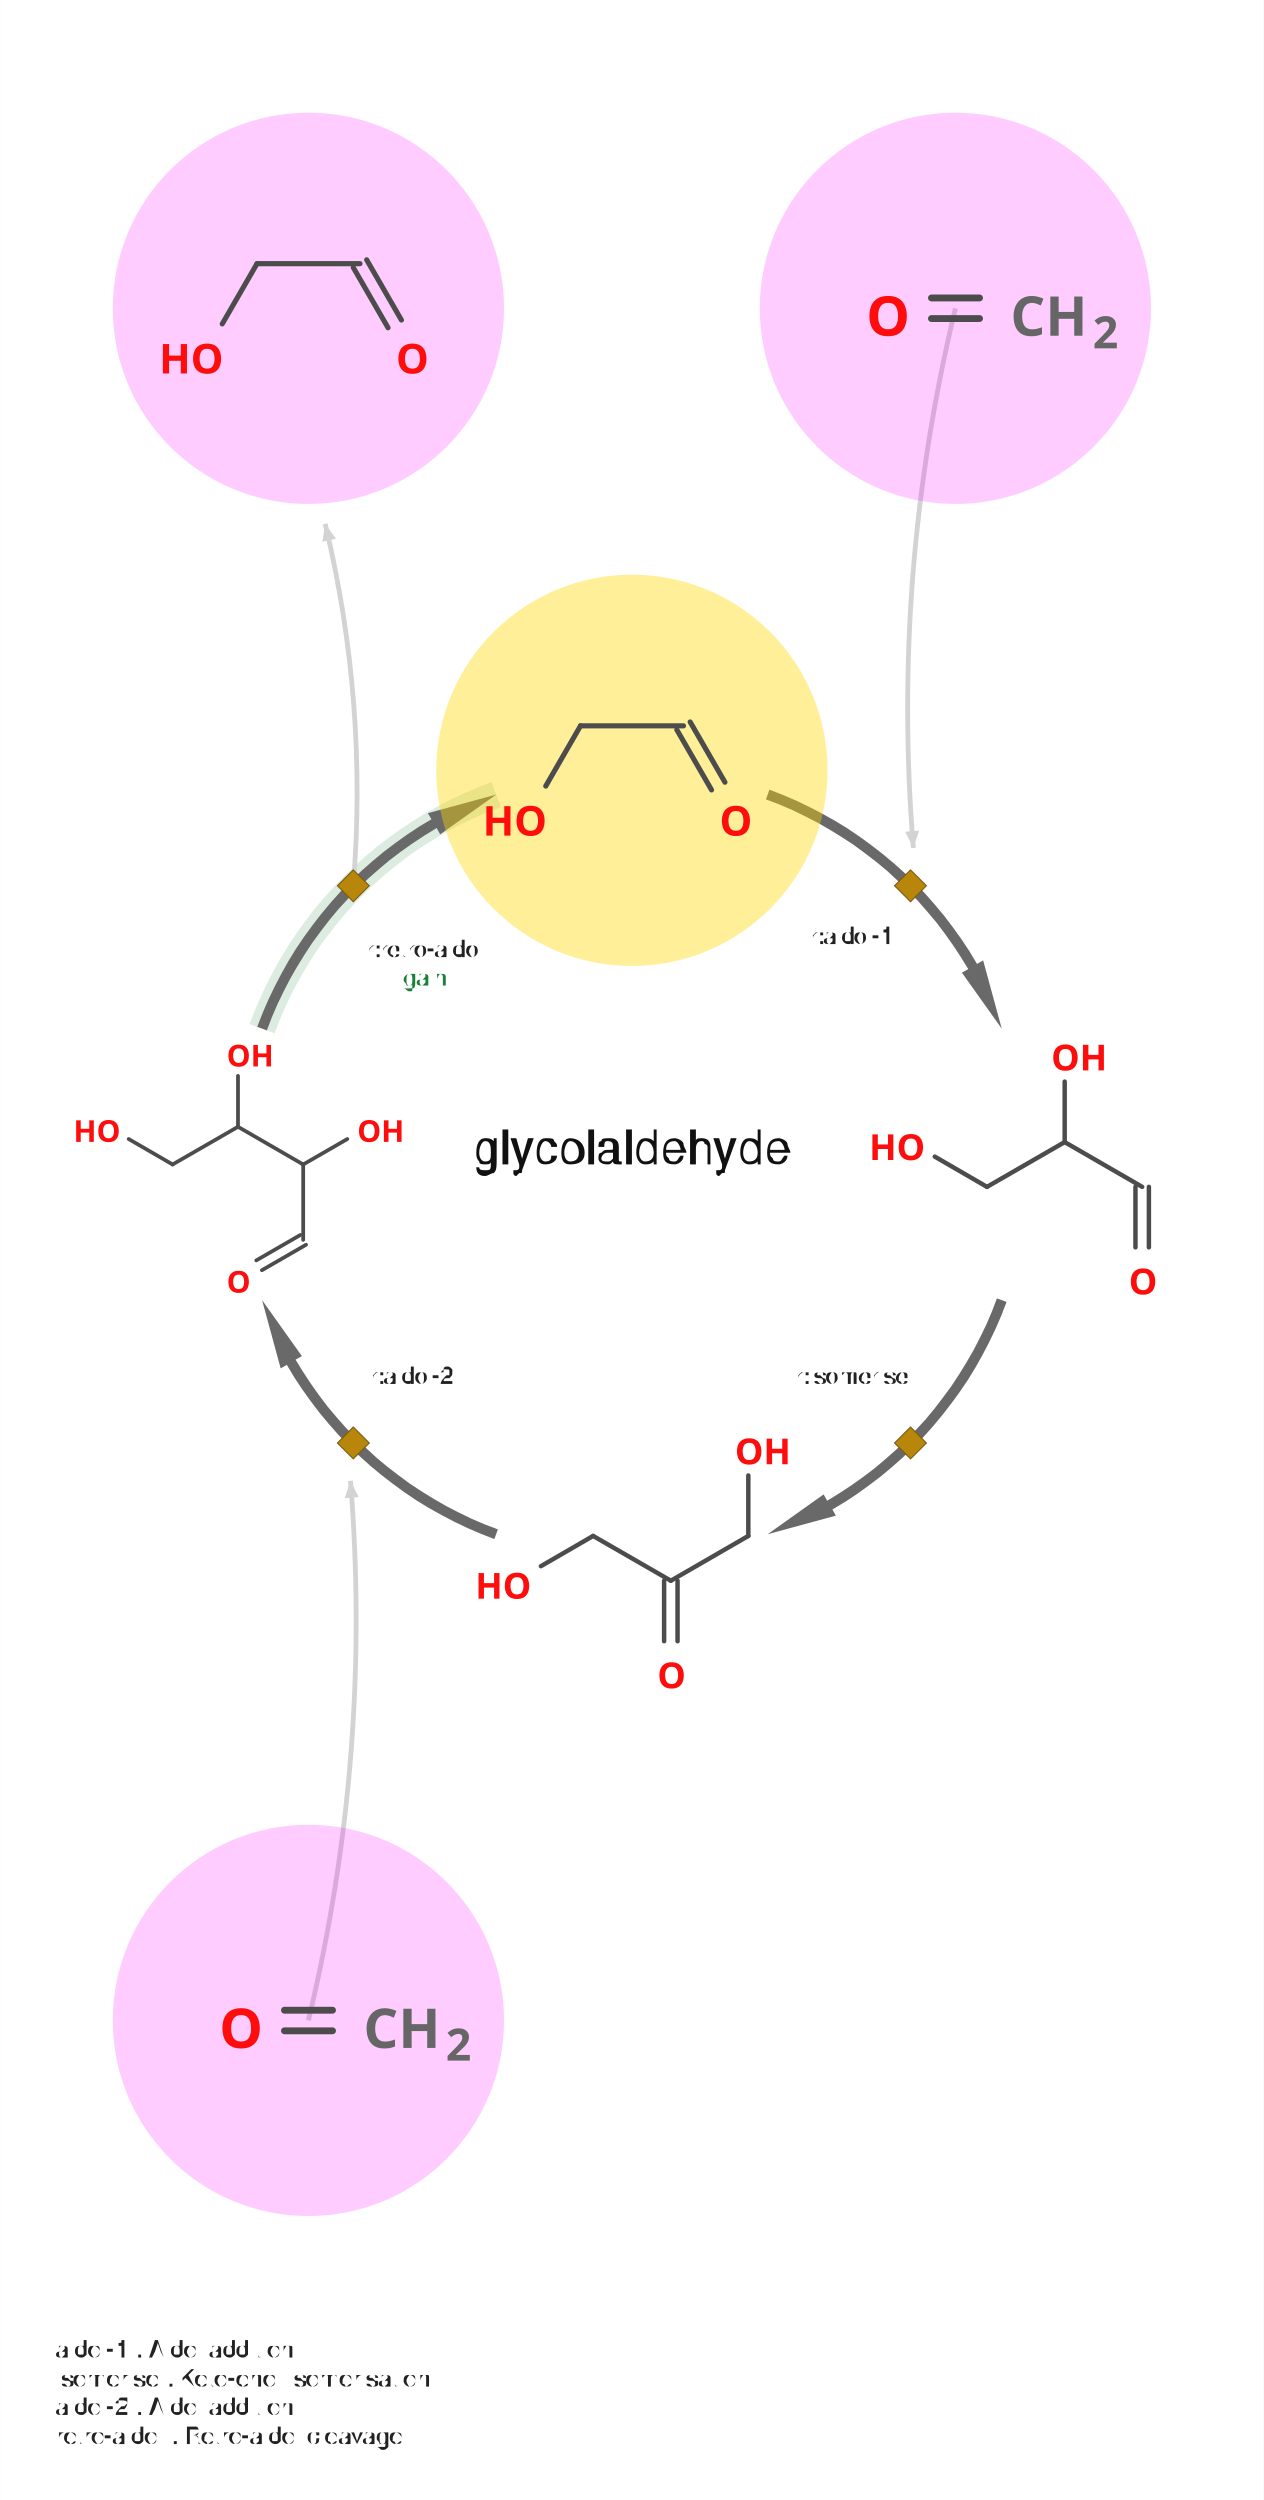
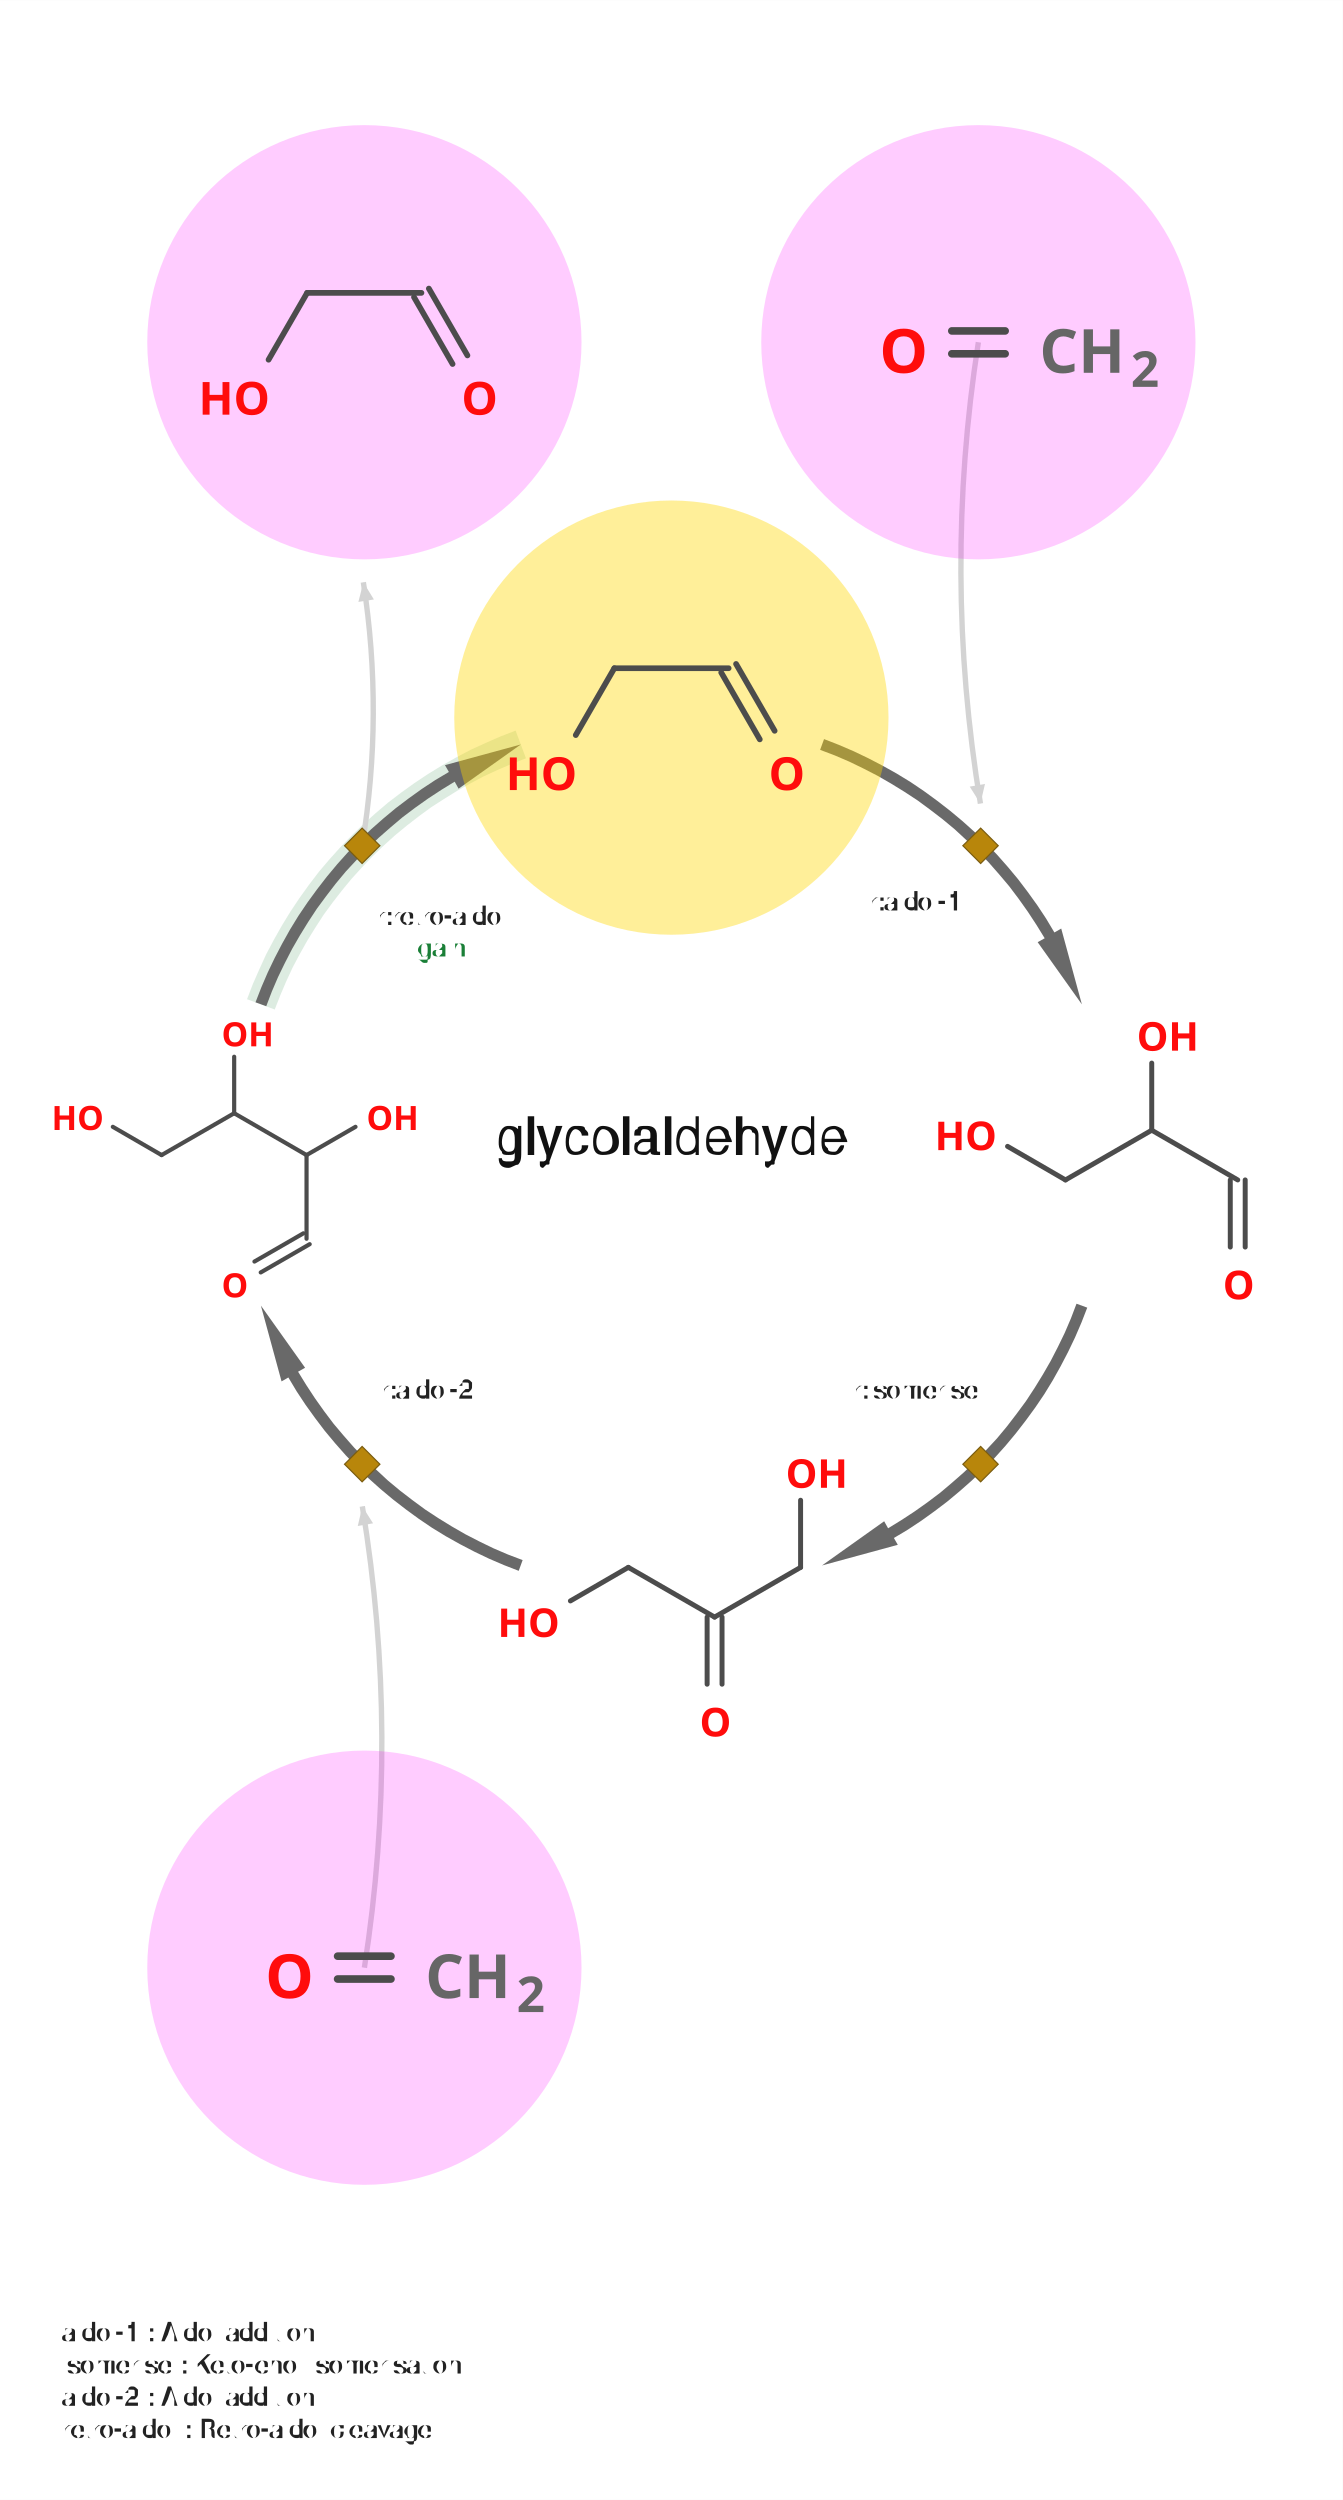
- <svg xmlns="http://www.w3.org/2000/svg" width="1100" height="2176" viewBox="0 0 1100.00 2176.37">
+ <svg xmlns="http://www.w3.org/2000/svg" width="1100" height="2048" viewBox="0 0 1100.00 2047.79">
  <rect width="100%" height="100%" fill="white" />
-   <g transform="scale(162.0385) translate(3.3943,6.2556)">
+   <g transform="scale(169.2395) translate(3.2498,5.59)">
    <path d="M0.739,-2.013 L0.811,-1.985 L0.883,-1.954 L0.954,-1.92 L1.023,-1.884 L1.091,-1.846 L1.158,-1.805 L1.223,-1.761 L1.286,-1.715 L1.348,-1.667 L1.408,-1.617 L1.466,-1.565 L1.522,-1.51 L1.576,-1.454 L1.628,-1.395 L1.678,-1.335 L1.725,-1.273 L1.771,-1.209 L1.814,-1.144 L1.854,-1.077 L1.887,-1.096 L1.987,-0.729 L1.773,-1.03 L1.807,-1.049 L1.767,-1.114 L1.725,-1.178 L1.681,-1.24 L1.635,-1.301 L1.586,-1.359 L1.536,-1.416 L1.483,-1.471 L1.428,-1.524 L1.372,-1.576 L1.313,-1.625 L1.253,-1.671 L1.192,-1.716 L1.128,-1.758 L1.063,-1.798 L0.997,-1.836 L0.929,-1.871 L0.861,-1.904 L0.791,-1.934 L0.72,-1.961 Z" fill="#696969" opacity="1.0" stroke="none" stroke-width="0" />
    <path d="M2.013,0.739 L1.985,0.811 L1.954,0.883 L1.92,0.954 L1.884,1.023 L1.846,1.091 L1.805,1.158 L1.761,1.223 L1.715,1.286 L1.667,1.348 L1.617,1.408 L1.565,1.466 L1.51,1.522 L1.454,1.576 L1.395,1.628 L1.335,1.678 L1.273,1.725 L1.209,1.771 L1.144,1.814 L1.077,1.854 L1.096,1.887 L0.729,1.987 L1.03,1.773 L1.049,1.807 L1.114,1.767 L1.178,1.725 L1.24,1.681 L1.301,1.635 L1.359,1.586 L1.416,1.536 L1.471,1.483 L1.524,1.428 L1.576,1.372 L1.625,1.313 L1.671,1.253 L1.716,1.192 L1.758,1.128 L1.798,1.063 L1.836,0.997 L1.871,0.929 L1.904,0.861 L1.934,0.791 L1.961,0.72 Z" fill="#696969" opacity="1.0" stroke="none" stroke-width="0" />
    <path d="M-0.739,2.013 L-0.811,1.985 L-0.883,1.954 L-0.954,1.92 L-1.023,1.884 L-1.091,1.846 L-1.158,1.805 L-1.223,1.761 L-1.286,1.715 L-1.348,1.667 L-1.408,1.617 L-1.466,1.565 L-1.522,1.51 L-1.576,1.454 L-1.628,1.395 L-1.678,1.335 L-1.725,1.273 L-1.771,1.209 L-1.814,1.144 L-1.854,1.077 L-1.887,1.096 L-1.987,0.729 L-1.773,1.03 L-1.807,1.049 L-1.767,1.114 L-1.725,1.178 L-1.681,1.24 L-1.635,1.301 L-1.586,1.359 L-1.536,1.416 L-1.483,1.471 L-1.428,1.524 L-1.372,1.576 L-1.313,1.625 L-1.253,1.671 L-1.192,1.716 L-1.128,1.758 L-1.063,1.798 L-0.997,1.836 L-0.929,1.871 L-0.861,1.904 L-0.791,1.934 L-0.72,1.961 Z" fill="#696969" opacity="1.0" stroke="none" stroke-width="0" />
    <path d="M-2.054,-0.754 L-2.026,-0.827 L-1.994,-0.9 L-1.961,-0.972 L-1.924,-1.042 L-1.885,-1.111 L-1.844,-1.178 L-1.8,-1.244 L-1.754,-1.308 L-1.706,-1.371 L-1.655,-1.431 L-1.602,-1.49 L-1.547,-1.547 L-1.49,-1.602 L-1.431,-1.655 L-1.371,-1.706 L-1.308,-1.754 L-1.244,-1.8 L-1.178,-1.844 L-1.111,-1.885 L-1.042,-1.924 L-0.972,-1.961 L-0.9,-1.994 L-0.827,-2.026 L-0.754,-2.054 L-0.704,-1.92 L-0.773,-1.893 L-0.841,-1.864 L-0.908,-1.833 L-0.974,-1.798 L-1.038,-1.762 L-1.101,-1.723 L-1.163,-1.683 L-1.223,-1.639 L-1.281,-1.594 L-1.338,-1.547 L-1.393,-1.497 L-1.446,-1.446 L-1.497,-1.393 L-1.547,-1.338 L-1.594,-1.281 L-1.639,-1.223 L-1.683,-1.163 L-1.723,-1.101 L-1.762,-1.038 L-1.798,-0.974 L-1.833,-0.908 L-1.864,-0.841 L-1.893,-0.773 L-1.92,-0.704 Z" fill="#1a7f37" opacity="0.15" />
    <path d="M-2.013,-0.739 L-1.985,-0.811 L-1.954,-0.883 L-1.92,-0.954 L-1.884,-1.023 L-1.846,-1.091 L-1.805,-1.158 L-1.761,-1.223 L-1.715,-1.286 L-1.667,-1.348 L-1.617,-1.408 L-1.565,-1.466 L-1.51,-1.522 L-1.454,-1.576 L-1.395,-1.628 L-1.335,-1.678 L-1.273,-1.725 L-1.209,-1.771 L-1.144,-1.814 L-1.077,-1.854 L-1.096,-1.887 L-0.729,-1.987 L-1.03,-1.773 L-1.049,-1.807 L-1.114,-1.767 L-1.178,-1.725 L-1.24,-1.681 L-1.301,-1.635 L-1.359,-1.586 L-1.416,-1.536 L-1.471,-1.483 L-1.524,-1.428 L-1.576,-1.372 L-1.625,-1.313 L-1.671,-1.253 L-1.716,-1.192 L-1.758,-1.128 L-1.798,-1.063 L-1.836,-0.997 L-1.871,-0.929 L-1.904,-0.861 L-1.934,-0.791 L-1.961,-0.72 Z" fill="#696969" opacity="1.0" stroke="none" stroke-width="0" />
-     <path d="M1.738,-4.599 Q1.393,-3.168 1.512,-1.7" fill="none" stroke="#d3d3d3" stroke-width="0.026" />
-     <path d="M1.512,-1.7 L1.468,-1.787 L1.543,-1.793 Z" fill="#d3d3d3" />
-     <circle cx="1.738" cy="-4.599" r="1.051" fill="#ff00ff" fill-opacity="0.2" stroke="none" />
-     <svg x="0.632" y="-5.706" width="2.213" height="2.213" viewBox="0 0 100 100" preserveAspectRatio="xMidYMid meet">
+     <path d="M1.486,-3.934 Q1.312,-2.816 1.496,-1.701" fill="none" stroke="#d3d3d3" stroke-width="0.026" />
+     <path d="M1.496,-1.701 L1.444,-1.783 L1.518,-1.796 Z" fill="#d3d3d3" />
+     <circle cx="1.486" cy="-3.934" r="1.051" fill="#ff00ff" fill-opacity="0.2" stroke="none" />
+     <svg x="0.38" y="-5.04" width="2.213" height="2.213" viewBox="0 0 100 100" preserveAspectRatio="xMidYMid meet">
      <g transform="translate(0,0)">
        <svg width="100" height="100" x="0" y="0" viewBox="0 0 120 80" font-family="sans-serif" stroke="rgb(76,76,76)" stroke-width="2" stroke-linecap="round">
          <line x1="67.0" y1="43.0" x2="53.0" y2="43.0" opacity="1.0" stroke="rgb(76,76,76)" stroke-width="2.0" />
          <line x1="67.0" y1="37.0" x2="53.0" y2="37.0" opacity="1.0" stroke="rgb(76,76,76)" stroke-width="2.0" />
          <text x="76" y="48" fill="rgb(102,102,102)" stroke-width="0" font-weight="bold" font-size="16">CH</text>
          <text x="100" y="51.68" fill="rgb(102,102,102)" stroke-width="0" font-weight="bold" font-size="13">2</text>
          <text x="34" y="48" fill="rgb(255,12,12)" stroke-width="0" font-weight="bold" font-size="16">O</text>
        </svg>
      </g>
      <text font-size="18" fill="gray" font-family="sans-serif" x="10" y="20" />
    </svg>
-     <path d="M-1.738,4.599 Q-1.393,3.168 -1.512,1.7" fill="none" stroke="#d3d3d3" stroke-width="0.026" />
-     <path d="M-1.512,1.7 L-1.468,1.787 L-1.543,1.793 Z" fill="#d3d3d3" />
-     <circle cx="-1.738" cy="4.599" r="1.051" fill="#ff00ff" fill-opacity="0.2" stroke="none" />
-     <svg x="-2.844" y="3.493" width="2.213" height="2.213" viewBox="0 0 100 100" preserveAspectRatio="xMidYMid meet">
+     <path d="M-1.486,3.934 Q-1.312,2.816 -1.496,1.701" fill="none" stroke="#d3d3d3" stroke-width="0.026" />
+     <path d="M-1.496,1.701 L-1.444,1.783 L-1.518,1.796 Z" fill="#d3d3d3" />
+     <circle cx="-1.486" cy="3.934" r="1.051" fill="#ff00ff" fill-opacity="0.2" stroke="none" />
+     <svg x="-2.593" y="2.827" width="2.213" height="2.213" viewBox="0 0 100 100" preserveAspectRatio="xMidYMid meet">
      <g transform="translate(0,0)">
        <svg width="100" height="100" x="0" y="0" viewBox="0 0 120 80" font-family="sans-serif" stroke="rgb(76,76,76)" stroke-width="2" stroke-linecap="round">
          <line x1="67.0" y1="43.0" x2="53.0" y2="43.0" opacity="1.0" stroke="rgb(76,76,76)" stroke-width="2.0" />
          <line x1="67.0" y1="37.0" x2="53.0" y2="37.0" opacity="1.0" stroke="rgb(76,76,76)" stroke-width="2.0" />
          <text x="76" y="48" fill="rgb(102,102,102)" stroke-width="0" font-weight="bold" font-size="16">CH</text>
          <text x="100" y="51.68" fill="rgb(102,102,102)" stroke-width="0" font-weight="bold" font-size="13">2</text>
          <text x="34" y="48" fill="rgb(255,12,12)" stroke-width="0" font-weight="bold" font-size="16">O</text>
        </svg>
      </g>
      <text font-size="18" fill="gray" font-family="sans-serif" x="10" y="20" />
    </svg>
-     <path d="M-1.497,-1.497 Q-1.417,-2.481 -1.648,-3.441" fill="none" stroke="#d3d3d3" stroke-width="0.026" />
-     <path d="M-1.648,-3.441 L-1.59,-3.362 L-1.663,-3.345 Z" fill="#d3d3d3" />
-     <circle cx="-1.738" cy="-4.599" r="1.051" fill="#ff00ff" fill-opacity="0.2" stroke="none" />
-     <svg x="-2.844" y="-5.706" width="2.213" height="2.213" viewBox="0 0 100 100" preserveAspectRatio="xMidYMid meet">
+     <path d="M-1.497,-1.497 Q-1.392,-2.134 -1.491,-2.772" fill="none" stroke="#d3d3d3" stroke-width="0.026" />
+     <path d="M-1.491,-2.772 L-1.44,-2.689 L-1.515,-2.677 Z" fill="#d3d3d3" />
+     <circle cx="-1.486" cy="-3.934" r="1.051" fill="#ff00ff" fill-opacity="0.2" stroke="none" />
+     <svg x="-2.593" y="-5.04" width="2.213" height="2.213" viewBox="0 0 100 100" preserveAspectRatio="xMidYMid meet">
      <g transform="translate(0,0)">
        <svg width="100" height="100" x="0" y="0" viewBox="0 0 160 114.641" font-family="sans-serif" stroke="rgb(76,76,76)" stroke-width="2" stroke-linecap="round">
          <line x1="110.9" y1="64.9" x2="97.4" y2="41.5" opacity="1.0" stroke="rgb(76,76,76)" stroke-width="2.0" />
          <line x1="116.1" y1="61.9" x2="102.6" y2="38.5" opacity="1.0" stroke="rgb(76,76,76)" stroke-width="2.0" />
          <line x1="100.0" y1="40.0" x2="60.0" y2="40.0" opacity="1.0" stroke="rgb(76,76,76)" stroke-width="2.0" />
          <line x1="60.0" y1="40.0" x2="46.5" y2="63.4" opacity="1.0" stroke="rgb(76,76,76)" stroke-width="2.0" />
          <text x="114" y="82.641" fill="rgb(255,12,12)" stroke-width="0" font-weight="bold" font-size="16">O</text>
          <text x="22" y="82.641" fill="rgb(255,12,12)" stroke-width="0" font-weight="bold" font-size="16">HO</text>
        </svg>
      </g>
      <text font-size="18" fill="gray" font-family="sans-serif" x="10" y="20" />
    </svg>
    <circle cx="0" cy="-2.117" r="1.051" fill="#ffd700" fill-opacity="0.4" stroke="none" />
    <svg x="-1.106" y="-3.223" width="2.213" height="2.213" viewBox="0 0 100 100" preserveAspectRatio="xMidYMid meet">
      <g transform="translate(0,0)">
        <svg width="100" height="100" x="0" y="0" viewBox="0 0 160 114.641" font-family="sans-serif" stroke="rgb(76,76,76)" stroke-width="2" stroke-linecap="round">
          <line x1="110.9" y1="64.9" x2="97.4" y2="41.5" opacity="1.0" stroke="rgb(76,76,76)" stroke-width="2.0" />
          <line x1="116.1" y1="61.9" x2="102.6" y2="38.5" opacity="1.0" stroke="rgb(76,76,76)" stroke-width="2.0" />
          <line x1="100.0" y1="40.0" x2="60.0" y2="40.0" opacity="1.0" stroke="rgb(76,76,76)" stroke-width="2.0" />
          <line x1="60.0" y1="40.0" x2="46.5" y2="63.4" opacity="1.0" stroke="rgb(76,76,76)" stroke-width="2.0" />
          <text x="114" y="82.641" fill="rgb(255,12,12)" stroke-width="0" font-weight="bold" font-size="16">O</text>
          <text x="22" y="82.641" fill="rgb(255,12,12)" stroke-width="0" font-weight="bold" font-size="16">HO</text>
        </svg>
      </g>
      <text font-size="18" fill="gray" font-family="sans-serif" x="10" y="20" />
    </svg>
    <path d="M1.582,-1.497 L1.497,-1.582 L1.411,-1.497 L1.497,-1.411 Z" fill="#b8860b" stroke="#7a5c10" stroke-width="0.006" />
    <text x="1.182" y="-1.182" font-family="Helvetica, Arial, sans-serif" font-size="0.125" text-anchor="middle" fill="#222" font-weight="normal">r:aldol-1</text>
    <svg x="1.01" y="-1.106" width="2.213" height="2.213" viewBox="0 0 100 100" preserveAspectRatio="xMidYMid meet">
      <g transform="translate(0,0)">
        <svg width="100" height="100" x="0" y="0" viewBox="0 0 183.923 180" font-family="sans-serif" stroke="rgb(76,76,76)" stroke-width="2" stroke-linecap="round">
          <line x1="140.9" y1="127.0" x2="140.9" y2="100.0" opacity="1.0" stroke="rgb(76,76,76)" stroke-width="2.0" />
          <line x1="146.9" y1="127.0" x2="146.9" y2="100.0" opacity="1.0" stroke="rgb(76,76,76)" stroke-width="2.0" />
          <line x1="143.9" y1="100.0" x2="109.3" y2="80.0" opacity="1.0" stroke="rgb(76,76,76)" stroke-width="2.0" />
          <line x1="109.3" y1="80.0" x2="109.3" y2="53.0" opacity="1.0" stroke="rgb(76,76,76)" stroke-width="2.0" />
          <line x1="109.3" y1="80.0" x2="74.6" y2="100.0" opacity="1.0" stroke="rgb(76,76,76)" stroke-width="2.0" />
          <line x1="74.6" y1="100.0" x2="51.3" y2="86.5" opacity="1.0" stroke="rgb(76,76,76)" stroke-width="2.0" />
          <text x="137.923" y="148" fill="rgb(255,12,12)" stroke-width="0" font-weight="bold" font-size="16">O</text>
          <text x="103.282" y="48" fill="rgb(255,12,12)" stroke-width="0" font-weight="bold" font-size="16">OH</text>
          <text x="22" y="88" fill="rgb(255,12,12)" stroke-width="0" font-weight="bold" font-size="16">HO</text>
        </svg>
      </g>
      <text font-size="18" fill="gray" font-family="sans-serif" x="10" y="20" />
    </svg>
    <path d="M1.497,1.582 L1.582,1.497 L1.497,1.411 L1.411,1.497 Z" fill="#b8860b" stroke="#7a5c10" stroke-width="0.006" />
    <text x="1.182" y="1.182" font-family="Helvetica, Arial, sans-serif" font-size="0.125" text-anchor="middle" fill="#222" font-weight="normal">r:isomerise</text>
    <svg x="-1.106" y="1.01" width="2.213" height="2.213" viewBox="0 0 100 100" preserveAspectRatio="xMidYMid meet">
      <g transform="translate(0,0)">
        <svg width="100" height="100" x="0" y="0" viewBox="0 0 183.923 180" font-family="sans-serif" stroke="rgb(76,76,76)" stroke-width="2" stroke-linecap="round">
          <line x1="106.3" y1="127.0" x2="106.3" y2="100.0" opacity="1.0" stroke="rgb(76,76,76)" stroke-width="2.0" />
          <line x1="112.3" y1="127.0" x2="112.3" y2="100.0" opacity="1.0" stroke="rgb(76,76,76)" stroke-width="2.0" />
          <line x1="109.3" y1="100.0" x2="143.9" y2="80.0" opacity="1.0" stroke="rgb(76,76,76)" stroke-width="2.0" />
          <line x1="143.9" y1="80.0" x2="143.9" y2="53.0" opacity="1.0" stroke="rgb(76,76,76)" stroke-width="2.0" />
          <line x1="109.3" y1="100.0" x2="74.6" y2="80.0" opacity="1.0" stroke="rgb(76,76,76)" stroke-width="2.0" />
          <line x1="74.6" y1="80.0" x2="51.3" y2="93.5" opacity="1.0" stroke="rgb(76,76,76)" stroke-width="2.0" />
          <text x="103.282" y="148" fill="rgb(255,12,12)" stroke-width="0" font-weight="bold" font-size="16">O</text>
          <text x="137.923" y="48" fill="rgb(255,12,12)" stroke-width="0" font-weight="bold" font-size="16">OH</text>
          <text x="22" y="108" fill="rgb(255,12,12)" stroke-width="0" font-weight="bold" font-size="16">HO</text>
        </svg>
      </g>
      <text font-size="18" fill="gray" font-family="sans-serif" x="10" y="20" />
    </svg>
    <path d="M-1.582,1.497 L-1.497,1.582 L-1.411,1.497 L-1.497,1.411 Z" fill="#b8860b" stroke="#7a5c10" stroke-width="0.006" />
    <text x="-1.182" y="1.182" font-family="Helvetica, Arial, sans-serif" font-size="0.125" text-anchor="middle" fill="#222" font-weight="normal">r:aldol-2</text>
    <svg x="-3.223" y="-1.106" width="2.213" height="2.213" viewBox="0 0 100 100" preserveAspectRatio="xMidYMid meet">
      <g transform="translate(0,0)">
        <svg width="100" height="100" x="0" y="0" viewBox="0 0 218.564 200" font-family="sans-serif" stroke="rgb(76,76,76)" stroke-width="2" stroke-linecap="round">
          <line x1="119.0" y1="150.9" x2="142.4" y2="137.4" opacity="1.0" stroke="rgb(76,76,76)" stroke-width="2.0" />
          <line x1="122.0" y1="156.1" x2="145.4" y2="142.6" opacity="1.0" stroke="rgb(76,76,76)" stroke-width="2.0" />
          <line x1="143.9" y1="140.0" x2="143.9" y2="100.0" opacity="1.0" stroke="rgb(76,76,76)" stroke-width="2.0" />
          <line x1="143.9" y1="100.0" x2="167.3" y2="86.5" opacity="1.0" stroke="rgb(76,76,76)" stroke-width="2.0" />
          <line x1="143.9" y1="100.0" x2="109.3" y2="80.0" opacity="1.0" stroke="rgb(76,76,76)" stroke-width="2.0" />
          <line x1="109.3" y1="80.0" x2="109.3" y2="53.0" opacity="1.0" stroke="rgb(76,76,76)" stroke-width="2.0" />
          <line x1="109.3" y1="80.0" x2="74.6" y2="100.0" opacity="1.0" stroke="rgb(76,76,76)" stroke-width="2.0" />
          <line x1="74.6" y1="100.0" x2="51.3" y2="86.5" opacity="1.0" stroke="rgb(76,76,76)" stroke-width="2.0" />
          <text x="103.282" y="168" fill="rgb(255,12,12)" stroke-width="0" font-weight="bold" font-size="16">O</text>
          <text x="172.564" y="88" fill="rgb(255,12,12)" stroke-width="0" font-weight="bold" font-size="16">OH</text>
          <text x="103.282" y="48" fill="rgb(255,12,12)" stroke-width="0" font-weight="bold" font-size="16">OH</text>
          <text x="22" y="88" fill="rgb(255,12,12)" stroke-width="0" font-weight="bold" font-size="16">HO</text>
        </svg>
      </g>
      <text font-size="18" fill="gray" font-family="sans-serif" x="10" y="20" />
    </svg>
    <path d="M-1.497,-1.582 L-1.582,-1.497 L-1.497,-1.411 L-1.411,-1.497 Z" fill="#b8860b" stroke="#7a5c10" stroke-width="0.006" />
    <text x="-1.111" y="-1.111" font-family="Helvetica, Arial, sans-serif" font-size="0.125" text-anchor="middle" fill="#222" font-weight="normal">r:retro-aldol</text>
    <text x="-1.111" y="-0.961" font-family="Helvetica, Arial, sans-serif" font-size="0.125" text-anchor="middle" fill="#1a7f37" font-weight="normal">gain</text>
    <text x="0" y="-0" font-family="Helvetica, Arial, sans-serif" font-size="0.26" text-anchor="middle" fill="#111" font-weight="normal">glycolaldehyde</text>
-     <text x="-3.094" y="6.411" font-family="Helvetica, Arial, sans-serif" font-size="0.13" text-anchor="start" fill="#222" font-weight="normal">aldol-1  :  Aldol addition</text>
-     <text x="-3.094" y="6.566" font-family="Helvetica, Arial, sans-serif" font-size="0.13" text-anchor="start" fill="#222" font-weight="normal">isomerise  :  Keto-enol isomerisation</text>
-     <text x="-3.094" y="6.721" font-family="Helvetica, Arial, sans-serif" font-size="0.13" text-anchor="start" fill="#222" font-weight="normal">aldol-2  :  Aldol addition</text>
-     <text x="-3.094" y="6.876" font-family="Helvetica, Arial, sans-serif" font-size="0.13" text-anchor="start" fill="#222" font-weight="normal">retro-aldol  :  Retro-aldol cleavage</text>
+     <text x="-2.95" y="5.745" font-family="Helvetica, Arial, sans-serif" font-size="0.125" text-anchor="start" fill="#222" font-weight="normal">aldol-1  :  Aldol addition</text>
+     <text x="-2.95" y="5.9" font-family="Helvetica, Arial, sans-serif" font-size="0.125" text-anchor="start" fill="#222" font-weight="normal">isomerise  :  Keto-enol isomerisation</text>
+     <text x="-2.95" y="6.055" font-family="Helvetica, Arial, sans-serif" font-size="0.125" text-anchor="start" fill="#222" font-weight="normal">aldol-2  :  Aldol addition</text>
+     <text x="-2.95" y="6.21" font-family="Helvetica, Arial, sans-serif" font-size="0.125" text-anchor="start" fill="#222" font-weight="normal">retro-aldol  :  Retro-aldol cleavage</text>
  </g>
</svg>
